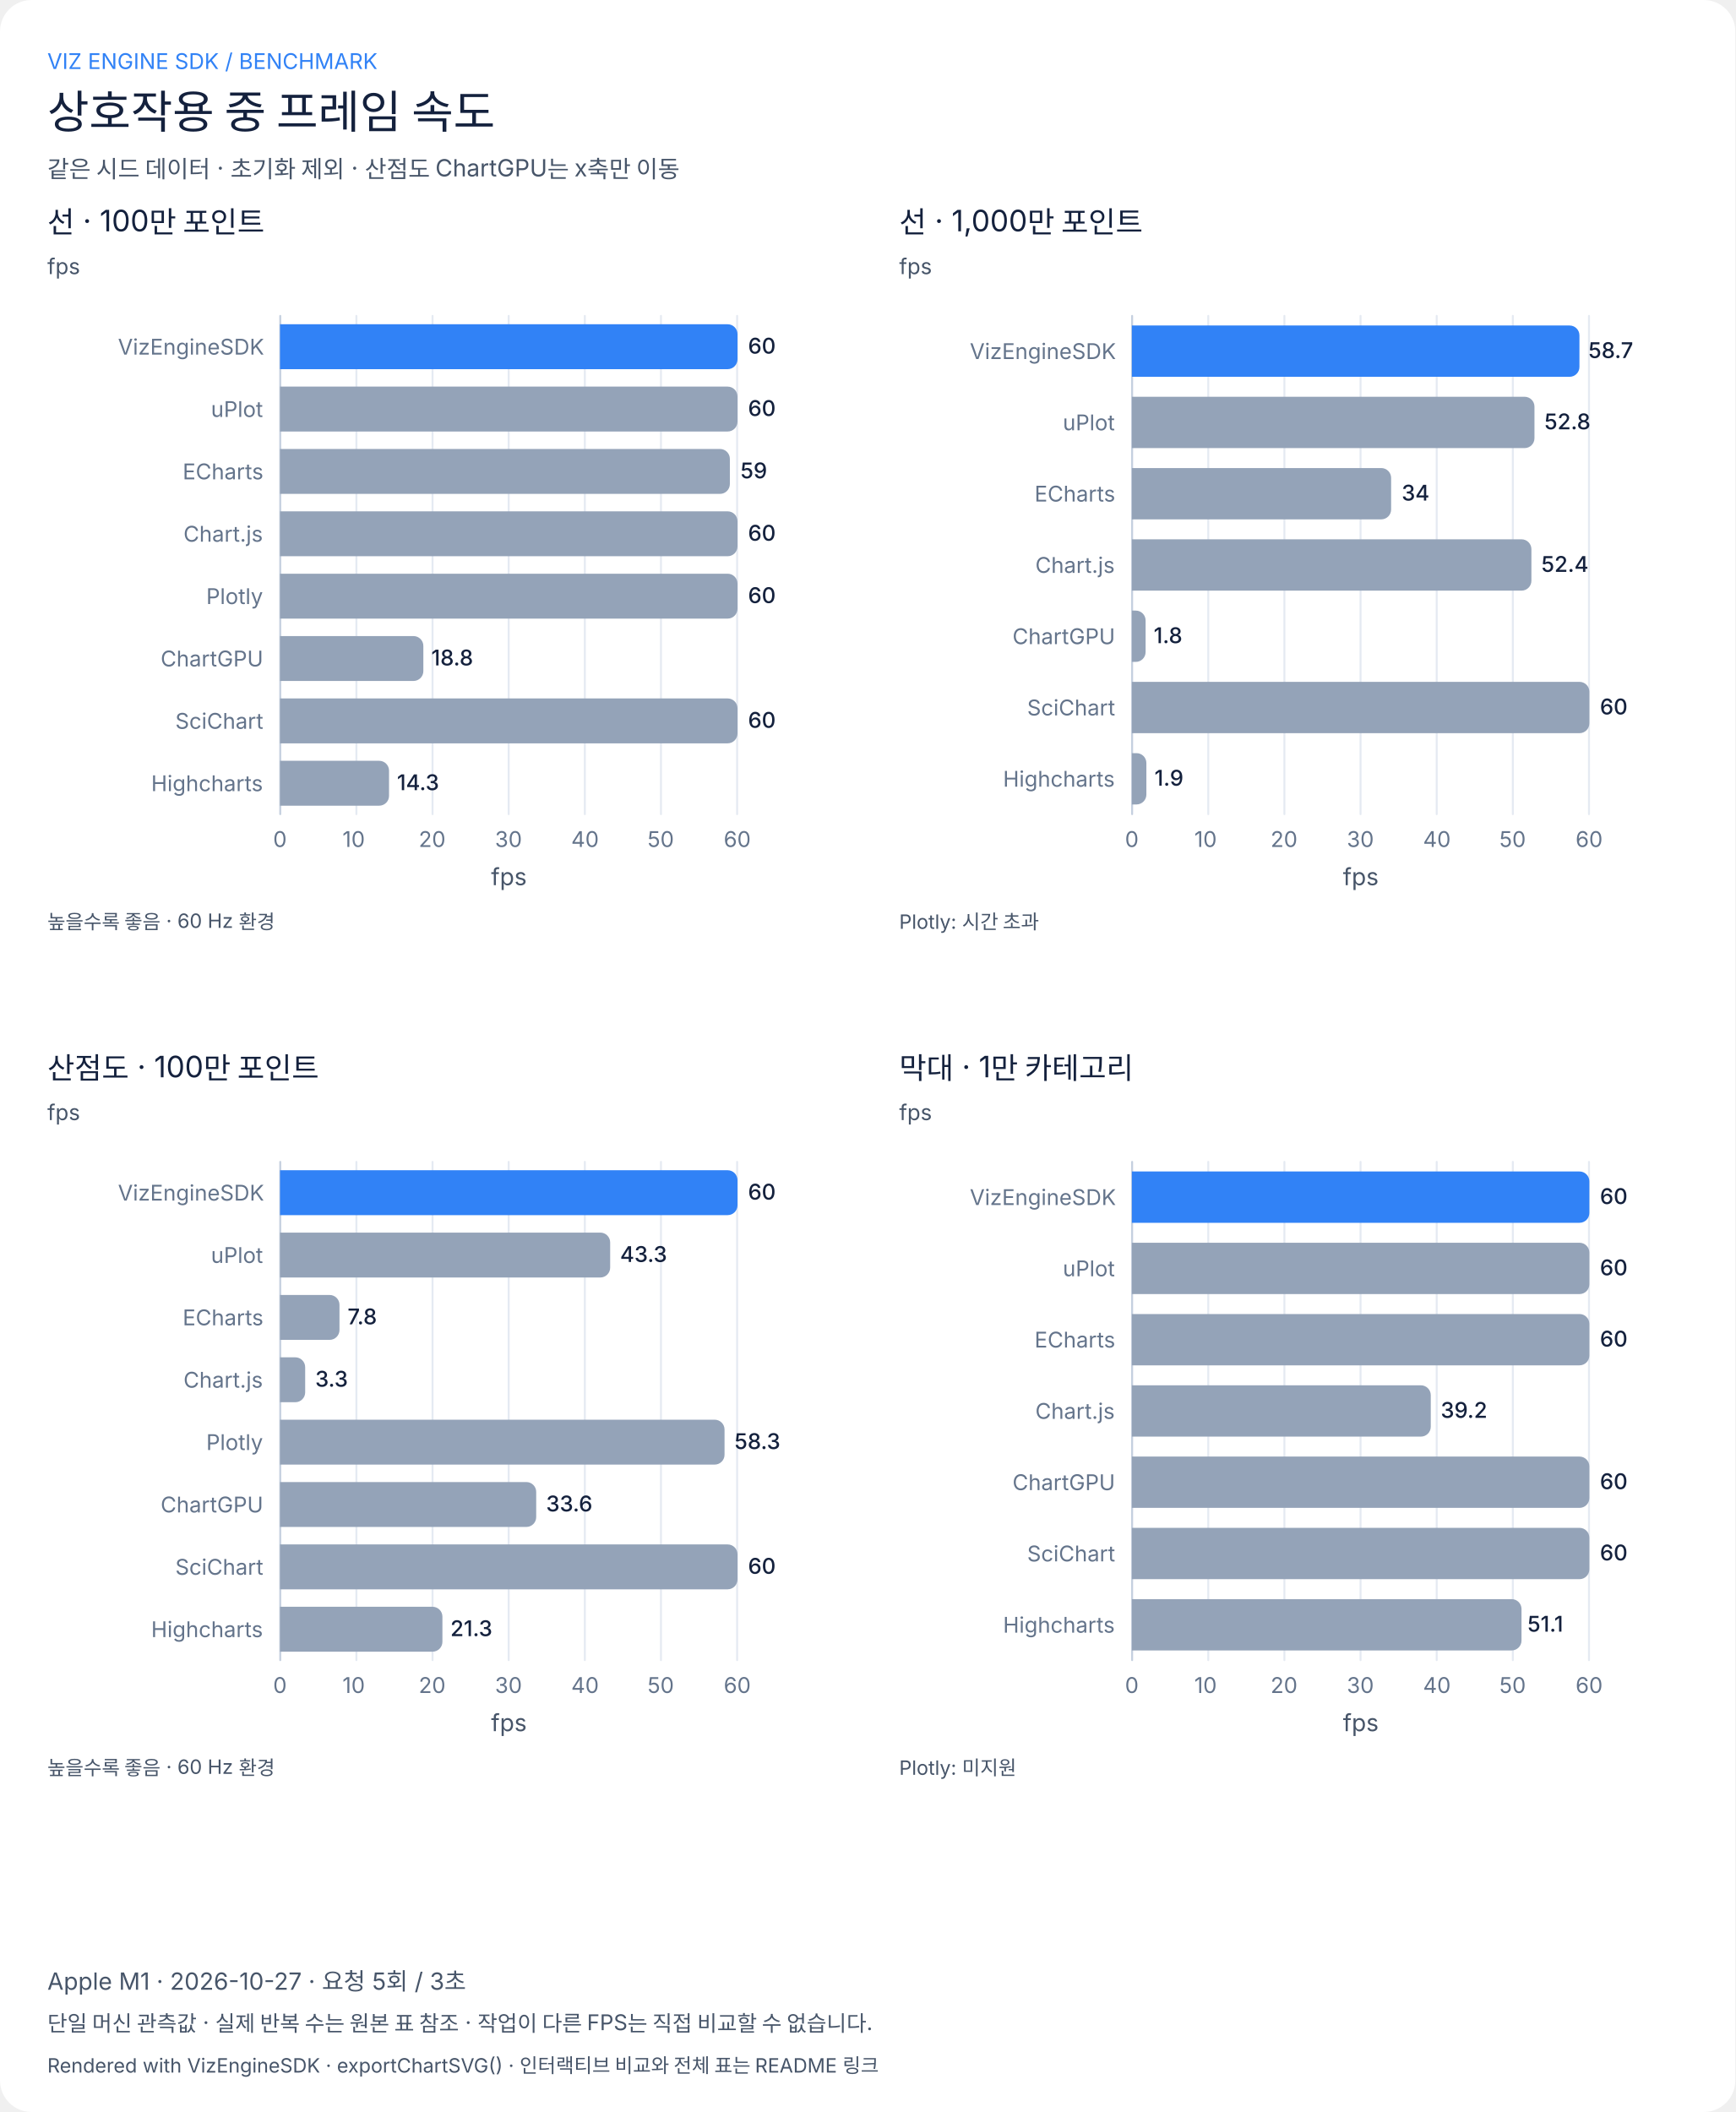
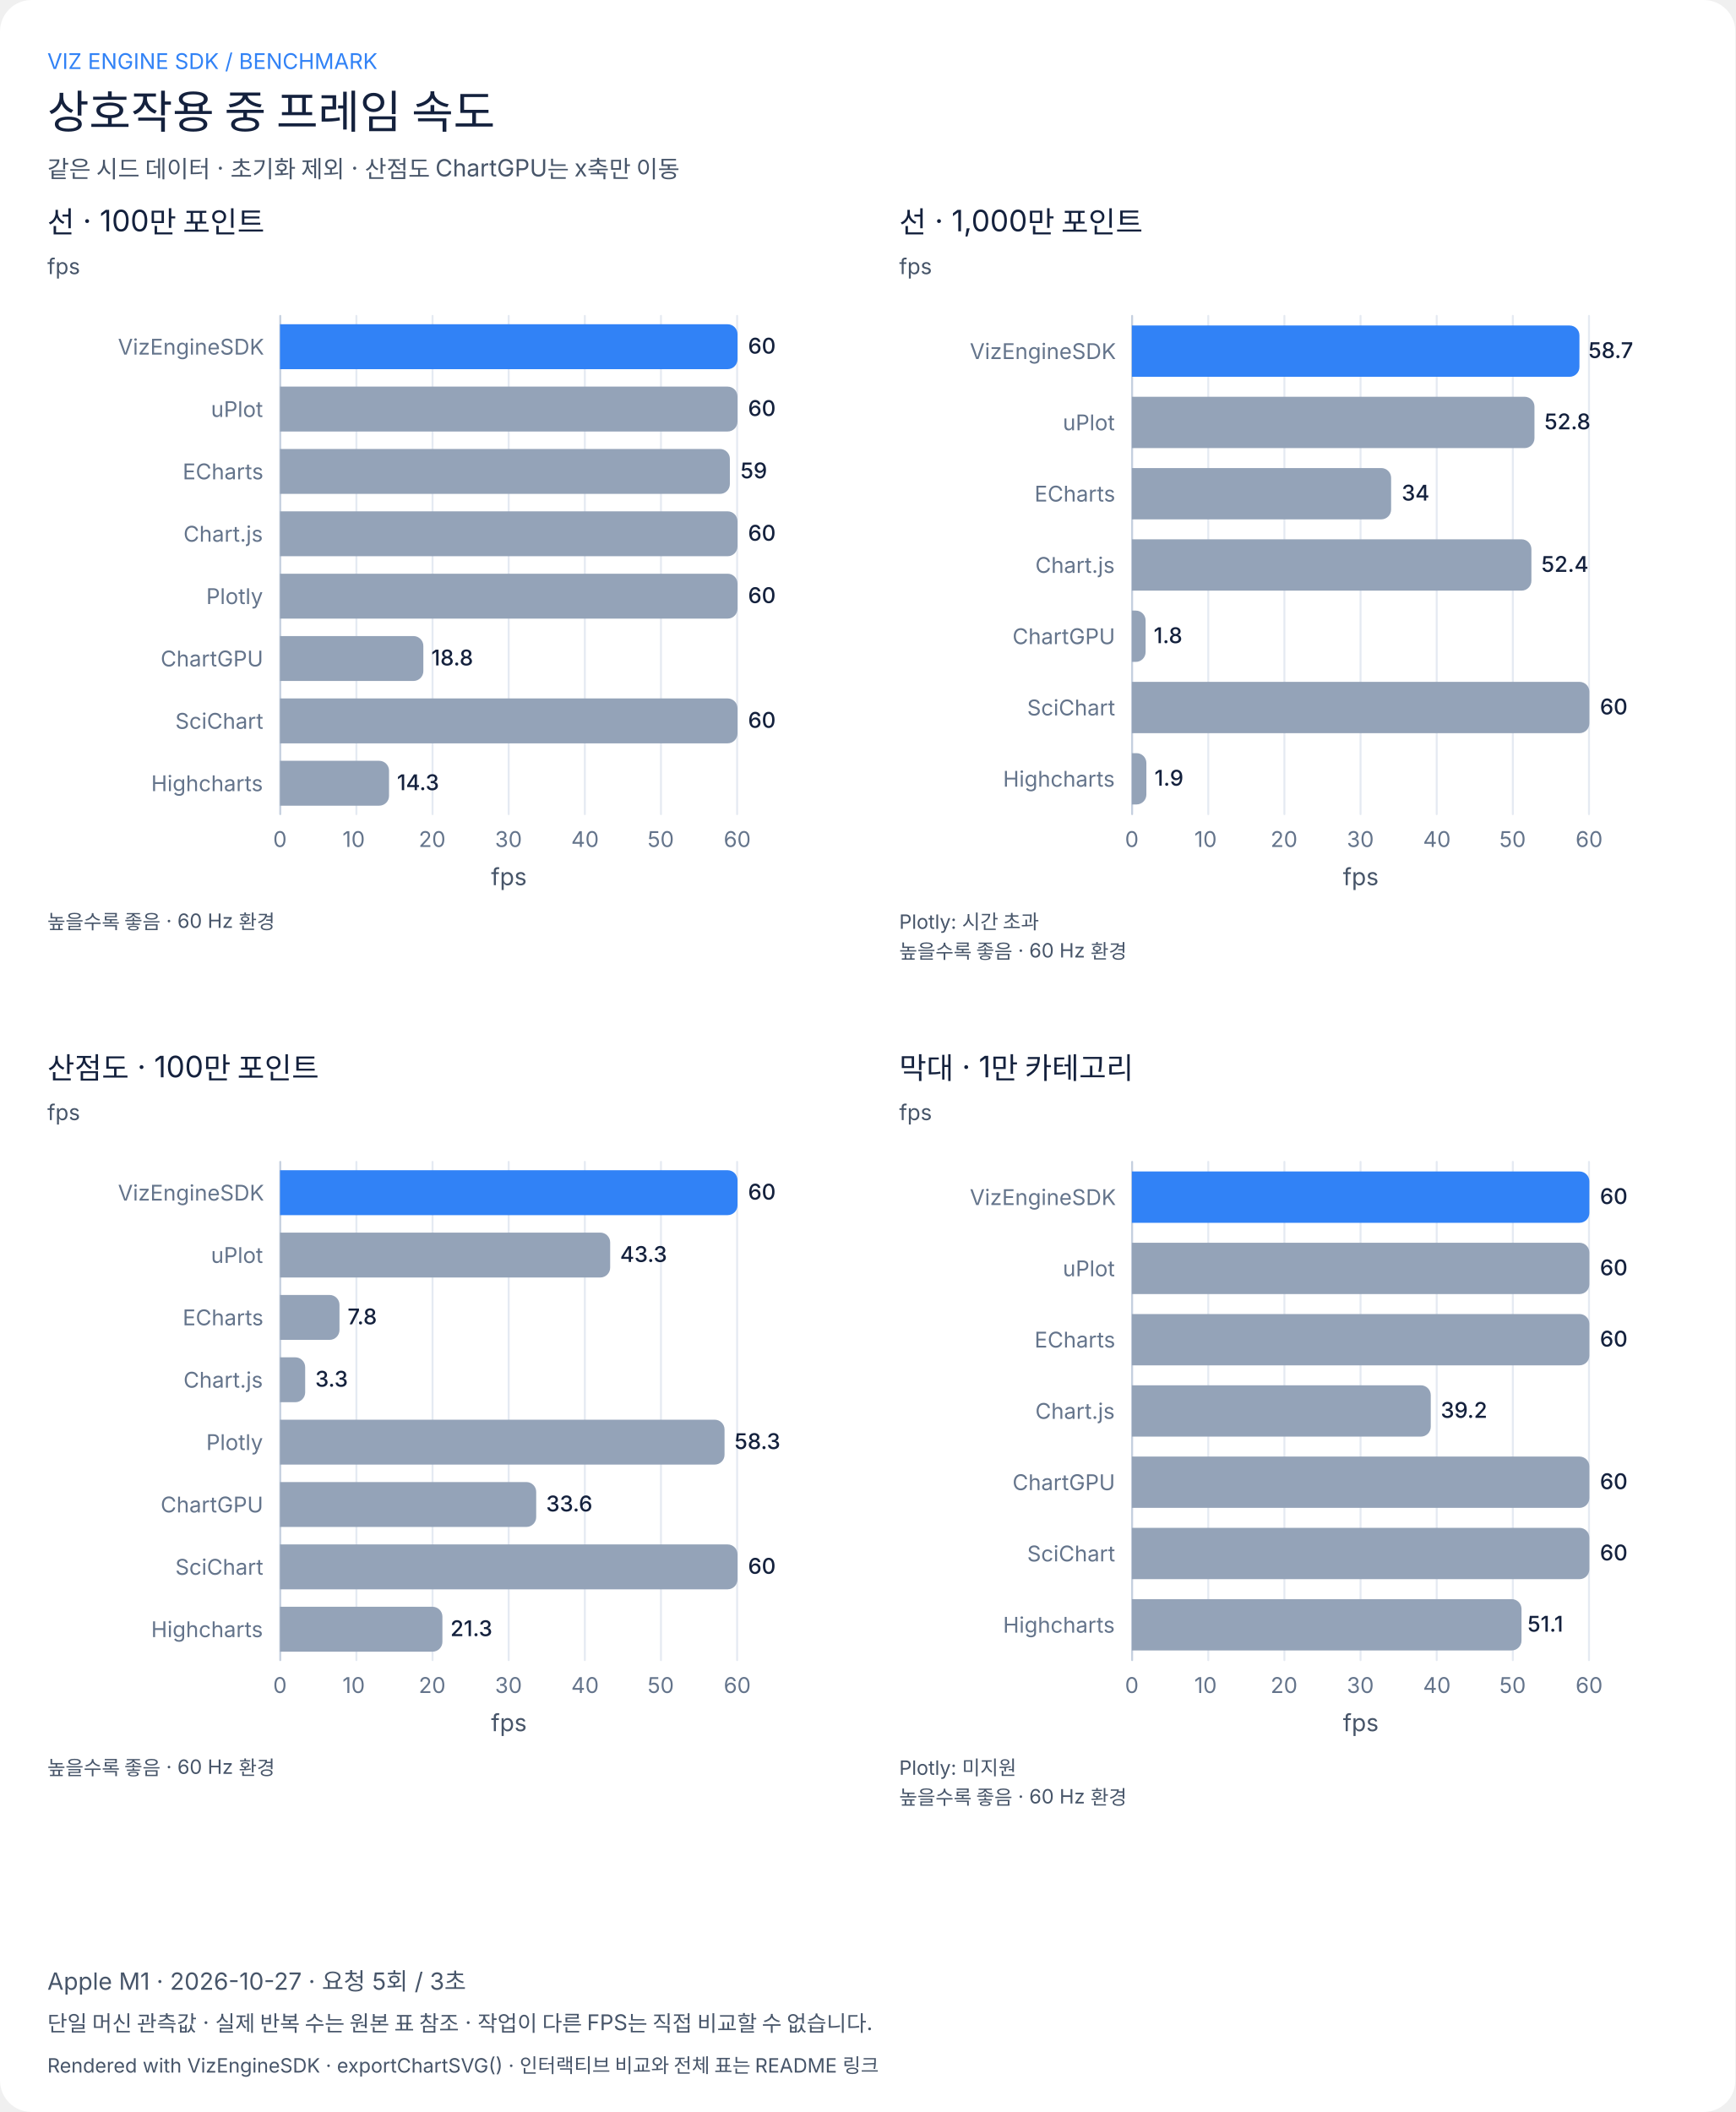
<svg xmlns="http://www.w3.org/2000/svg" width="880" height="1071" viewBox="0 0 880 1071" role="img" aria-labelledby="report-title report-desc">
  <rect width="100%" height="100%" rx="16" fill="#ffffff" />
  <text x="24" y="35" font-family="system-ui, -apple-system, sans-serif" font-size="11" fill="#3182f6">VIZ ENGINE SDK / BENCHMARK</text>
  <text x="24" y="65" font-family="system-ui, -apple-system, sans-serif" font-size="23" fill="#14213d">상호작용 중 프레임 속도</text>
  <text x="24" y="90" font-family="system-ui, -apple-system, sans-serif" font-size="12" fill="#475569">같은 시드 데이터 · 초기화 제외 · 산점도 ChartGPU는 x축만 이동</text>
  <text x="24" y="118" font-family="system-ui, -apple-system, sans-serif" font-size="15" fill="#14213d">선 · 100만 포인트</text>
  <text x="24" y="139" font-family="system-ui, -apple-system, sans-serif" font-size="11" fill="#475569">fps</text>
  <svg x="24" y="148" width="416" height="305" viewBox="0 0 416 305">
    <rect data-layer="background" x="0" y="0" width="416" height="305" fill="rgba(255, 255, 255, 1)" />
    <g data-layer="grid">
      <path d="M156.74 12.19L156.74 264.85" fill="none" stroke="rgb(229,234,242)" stroke-width="1" stroke-linecap="round" stroke-linejoin="round" />
      <path d="M195.35 12.19L195.35 264.85" fill="none" stroke="rgb(229,234,242)" stroke-width="1" stroke-linecap="round" stroke-linejoin="round" />
      <path d="M233.96 12.19L233.96 264.85" fill="none" stroke="rgb(229,234,242)" stroke-width="1" stroke-linecap="round" stroke-linejoin="round" />
      <path d="M272.58 12.19L272.58 264.85" fill="none" stroke="rgb(229,234,242)" stroke-width="1" stroke-linecap="round" stroke-linejoin="round" />
      <path d="M311.19 12.19L311.19 264.85" fill="none" stroke="rgb(229,234,242)" stroke-width="1" stroke-linecap="round" stroke-linejoin="round" />
      <path d="M349.81 12.19L349.81 264.85" fill="none" stroke="rgb(229,234,242)" stroke-width="1" stroke-linecap="round" stroke-linejoin="round" />
      <path d="M118.12 12.19L118.12 264.85" fill="none" stroke="rgb(197,208,223)" stroke-width="1" stroke-linecap="round" stroke-linejoin="round" />
    </g>
    <g data-layer="plot">
      <g data-layer="bars">
        <path d="M118 16.43L118 39.2L345 39.2C347.76 39.2 350 36.96 350 34.2L350 21.43C350 18.67 347.76 16.43 345 16.43Z" fill="rgb(49,130,246)" />
        <path d="M118 48.05L118 70.82L345 70.82C347.76 70.82 350 68.58 350 65.82L350 53.05C350 50.29 347.76 48.05 345 48.05Z" fill="rgb(148,163,184)" />
        <path d="M118 79.68L118 102.45L341.13 102.45C343.89 102.45 346.13 100.21 346.13 97.45L346.13 84.68C346.13 81.92 343.89 79.68 341.13 79.68Z" fill="rgb(148,163,184)" />
        <path d="M118 111.3L118 134.07L345 134.07C347.76 134.07 350 131.83 350 129.07L350 116.3C350 113.54 347.76 111.3 345 111.3Z" fill="rgb(148,163,184)" />
        <path d="M118 142.93L118 165.7L345 165.7C347.76 165.7 350 163.46 350 160.7L350 147.93C350 145.17 347.76 142.93 345 142.93Z" fill="rgb(148,163,184)" />
        <path d="M118 174.55L118 197.32L185.69 197.32C188.45 197.32 190.69 195.08 190.69 192.32L190.69 179.55C190.69 176.79 188.45 174.55 185.69 174.55Z" fill="rgb(148,163,184)" />
        <path d="M118 206.18L118 228.95L345 228.95C347.76 228.95 350 226.71 350 223.95L350 211.18C350 208.42 347.76 206.18 345 206.18Z" fill="rgb(148,163,184)" />
        <path d="M118 237.8L118 260.57L168.29 260.57C171.05 260.57 173.29 258.33 173.29 255.57L173.29 242.8C173.29 240.04 171.05 237.8 168.29 237.8Z" fill="rgb(148,163,184)" />
      </g>
    </g>
    <g data-layer="overlay">
      <text x="225.02" y="296.5" dominant-baseline="central" text-anchor="start" font-family="system-ui, -apple-system, sans-serif" font-size="12px" fill="rgb(71, 85, 105)">fps</text>
      <text x="355.35" y="27.31" dominant-baseline="central" text-anchor="start" font-family="system-ui, -apple-system, sans-serif" font-size="11px" font-weight="500" fill="rgb(20, 33, 61)">60</text>
      <text x="355.35" y="58.94" dominant-baseline="central" text-anchor="start" font-family="system-ui, -apple-system, sans-serif" font-size="11px" font-weight="500" fill="rgb(20, 33, 61)">60</text>
      <text x="351.48" y="90.56" dominant-baseline="central" text-anchor="start" font-family="system-ui, -apple-system, sans-serif" font-size="11px" font-weight="500" fill="rgb(20, 33, 61)">59</text>
      <text x="355.35" y="122.19" dominant-baseline="central" text-anchor="start" font-family="system-ui, -apple-system, sans-serif" font-size="11px" font-weight="500" fill="rgb(20, 33, 61)">60</text>
      <text x="355.35" y="153.81" dominant-baseline="central" text-anchor="start" font-family="system-ui, -apple-system, sans-serif" font-size="11px" font-weight="500" fill="rgb(20, 33, 61)">60</text>
      <text x="194.71" y="185.44" dominant-baseline="central" text-anchor="start" font-family="system-ui, -apple-system, sans-serif" font-size="11px" font-weight="500" fill="rgb(20, 33, 61)">18.8</text>
      <text x="355.35" y="217.06" dominant-baseline="central" text-anchor="start" font-family="system-ui, -apple-system, sans-serif" font-size="11px" font-weight="500" fill="rgb(20, 33, 61)">60</text>
      <text x="177.3" y="248.69" dominant-baseline="central" text-anchor="start" font-family="system-ui, -apple-system, sans-serif" font-size="11px" font-weight="500" fill="rgb(20, 33, 61)">14.3</text>
      <text x="114.5" y="277.5" dominant-baseline="central" text-anchor="start" font-family="system-ui, -apple-system, sans-serif" font-size="11px" fill="rgb(100, 116, 139)">0</text>
      <text x="149.66" y="277.5" dominant-baseline="central" text-anchor="start" font-family="system-ui, -apple-system, sans-serif" font-size="11px" fill="rgb(100, 116, 139)">10</text>
      <text x="188.33" y="277.5" dominant-baseline="central" text-anchor="start" font-family="system-ui, -apple-system, sans-serif" font-size="11px" fill="rgb(100, 116, 139)">20</text>
      <text x="227" y="277.5" dominant-baseline="central" text-anchor="start" font-family="system-ui, -apple-system, sans-serif" font-size="11px" fill="rgb(100, 116, 139)">30</text>
      <text x="265.66" y="277.5" dominant-baseline="central" text-anchor="start" font-family="system-ui, -apple-system, sans-serif" font-size="11px" fill="rgb(100, 116, 139)">40</text>
      <text x="304.33" y="277.5" dominant-baseline="central" text-anchor="start" font-family="system-ui, -apple-system, sans-serif" font-size="11px" fill="rgb(100, 116, 139)">50</text>
      <text x="343" y="277.5" dominant-baseline="central" text-anchor="start" font-family="system-ui, -apple-system, sans-serif" font-size="11px" fill="rgb(100, 116, 139)">60</text>
      <text x="35.81" y="27.81" dominant-baseline="central" text-anchor="start" font-family="system-ui, -apple-system, sans-serif" font-size="11px" fill="rgb(100, 116, 139)">VizEngineSDK</text>
      <text x="82.98" y="59.44" dominant-baseline="central" text-anchor="start" font-family="system-ui, -apple-system, sans-serif" font-size="11px" fill="rgb(100, 116, 139)">uPlot</text>
      <text x="68.63" y="91.06" dominant-baseline="central" text-anchor="start" font-family="system-ui, -apple-system, sans-serif" font-size="11px" fill="rgb(100, 116, 139)">ECharts</text>
      <text x="69.03" y="122.69" dominant-baseline="central" text-anchor="start" font-family="system-ui, -apple-system, sans-serif" font-size="11px" fill="rgb(100, 116, 139)">Chart.js</text>
      <text x="80.58" y="154.31" dominant-baseline="central" text-anchor="start" font-family="system-ui, -apple-system, sans-serif" font-size="11px" fill="rgb(100, 116, 139)">Plotly</text>
      <text x="57.45" y="185.94" dominant-baseline="central" text-anchor="start" font-family="system-ui, -apple-system, sans-serif" font-size="11px" fill="rgb(100, 116, 139)">ChartGPU</text>
      <text x="64.89" y="217.56" dominant-baseline="central" text-anchor="start" font-family="system-ui, -apple-system, sans-serif" font-size="11px" fill="rgb(100, 116, 139)">SciChart</text>
      <text x="52.66" y="249.19" dominant-baseline="central" text-anchor="start" font-family="system-ui, -apple-system, sans-serif" font-size="11px" fill="rgb(100, 116, 139)">Highcharts</text>
    </g>
  </svg>
  <text x="24" y="471" font-family="system-ui, -apple-system, sans-serif" font-size="10" fill="#475569">높을수록 좋음 · 60 Hz 환경</text>
  <text x="456" y="118" font-family="system-ui, -apple-system, sans-serif" font-size="15" fill="#14213d">선 · 1,000만 포인트</text>
  <text x="456" y="139" font-family="system-ui, -apple-system, sans-serif" font-size="11" fill="#475569">fps</text>
  <svg x="456" y="148" width="416" height="305" viewBox="0 0 416 305">
    <rect data-layer="background" x="0" y="0" width="416" height="305" fill="rgba(255, 255, 255, 1)" />
    <g data-layer="grid">
      <path d="M156.74 12.19L156.74 264.85" fill="none" stroke="rgb(229,234,242)" stroke-width="1" stroke-linecap="round" stroke-linejoin="round" />
      <path d="M195.35 12.19L195.35 264.85" fill="none" stroke="rgb(229,234,242)" stroke-width="1" stroke-linecap="round" stroke-linejoin="round" />
      <path d="M233.96 12.19L233.96 264.85" fill="none" stroke="rgb(229,234,242)" stroke-width="1" stroke-linecap="round" stroke-linejoin="round" />
      <path d="M272.58 12.19L272.58 264.85" fill="none" stroke="rgb(229,234,242)" stroke-width="1" stroke-linecap="round" stroke-linejoin="round" />
      <path d="M311.19 12.19L311.19 264.85" fill="none" stroke="rgb(229,234,242)" stroke-width="1" stroke-linecap="round" stroke-linejoin="round" />
      <path d="M349.81 12.19L349.81 264.85" fill="none" stroke="rgb(229,234,242)" stroke-width="1" stroke-linecap="round" stroke-linejoin="round" />
      <path d="M118.12 12.19L118.12 264.85" fill="none" stroke="rgb(197,208,223)" stroke-width="1" stroke-linecap="round" stroke-linejoin="round" />
    </g>
    <g data-layer="plot">
      <g data-layer="bars">
        <path d="M118 17.06L118 43.08L339.97 43.08C342.73 43.08 344.97 40.84 344.97 38.08L344.97 22.06C344.97 19.3 342.73 17.06 339.97 17.06Z" fill="rgb(49,130,246)" />
        <path d="M118 53.2L118 79.23L317.16 79.23C319.92 79.23 322.16 76.99 322.16 74.23L322.16 58.2C322.16 55.44 319.92 53.2 317.16 53.2Z" fill="rgb(148,163,184)" />
        <path d="M118 89.35L118 115.37L244.47 115.37C247.23 115.37 249.47 113.13 249.47 110.37L249.47 94.35C249.47 91.58 247.23 89.35 244.47 89.35Z" fill="rgb(148,163,184)" />
        <path d="M118 125.49L118 151.51L315.61 151.51C318.37 151.51 320.61 149.27 320.61 146.51L320.61 130.49C320.61 127.73 318.37 125.49 315.61 125.49Z" fill="rgb(148,163,184)" />
        <path d="M118 161.63L118 187.65L119.96 187.65C122.72 187.65 124.96 185.42 124.96 182.65L124.96 166.63C124.96 163.87 122.72 161.63 119.96 161.63Z" fill="rgb(148,163,184)" />
        <path d="M118 197.77L118 223.8L345 223.8C347.76 223.8 350 221.56 350 218.8L350 202.77C350 200.01 347.76 197.77 345 197.77Z" fill="rgb(148,163,184)" />
        <path d="M118 233.92L118 259.94L120.35 259.94C123.11 259.94 125.35 257.7 125.35 254.94L125.35 238.92C125.35 236.16 123.11 233.92 120.35 233.92Z" fill="rgb(148,163,184)" />
      </g>
    </g>
    <g data-layer="overlay">
      <text x="225.02" y="296.5" dominant-baseline="central" text-anchor="start" font-family="system-ui, -apple-system, sans-serif" font-size="12px" fill="rgb(71, 85, 105)">fps</text>
      <text x="349.49" y="29.56" dominant-baseline="central" text-anchor="start" font-family="system-ui, -apple-system, sans-serif" font-size="11px" font-weight="500" fill="rgb(20, 33, 61)">58.7</text>
      <text x="327.18" y="65.7" dominant-baseline="central" text-anchor="start" font-family="system-ui, -apple-system, sans-serif" font-size="11px" font-weight="500" fill="rgb(20, 33, 61)">52.8</text>
      <text x="254.8" y="101.84" dominant-baseline="central" text-anchor="start" font-family="system-ui, -apple-system, sans-serif" font-size="11px" font-weight="500" fill="rgb(20, 33, 61)">34</text>
      <text x="325.63" y="138" dominant-baseline="central" text-anchor="start" font-family="system-ui, -apple-system, sans-serif" font-size="11px" font-weight="500" fill="rgb(20, 33, 61)">52.4</text>
      <text x="129.05" y="174.14" dominant-baseline="central" text-anchor="start" font-family="system-ui, -apple-system, sans-serif" font-size="11px" font-weight="500" fill="rgb(20, 33, 61)">1.8</text>
      <text x="355.35" y="210.28" dominant-baseline="central" text-anchor="start" font-family="system-ui, -apple-system, sans-serif" font-size="11px" font-weight="500" fill="rgb(20, 33, 61)">60</text>
      <text x="129.44" y="246.42" dominant-baseline="central" text-anchor="start" font-family="system-ui, -apple-system, sans-serif" font-size="11px" font-weight="500" fill="rgb(20, 33, 61)">1.9</text>
      <text x="114.5" y="277.5" dominant-baseline="central" text-anchor="start" font-family="system-ui, -apple-system, sans-serif" font-size="11px" fill="rgb(100, 116, 139)">0</text>
      <text x="149.66" y="277.5" dominant-baseline="central" text-anchor="start" font-family="system-ui, -apple-system, sans-serif" font-size="11px" fill="rgb(100, 116, 139)">10</text>
      <text x="188.33" y="277.5" dominant-baseline="central" text-anchor="start" font-family="system-ui, -apple-system, sans-serif" font-size="11px" fill="rgb(100, 116, 139)">20</text>
      <text x="227" y="277.5" dominant-baseline="central" text-anchor="start" font-family="system-ui, -apple-system, sans-serif" font-size="11px" fill="rgb(100, 116, 139)">30</text>
      <text x="265.66" y="277.5" dominant-baseline="central" text-anchor="start" font-family="system-ui, -apple-system, sans-serif" font-size="11px" fill="rgb(100, 116, 139)">40</text>
      <text x="304.33" y="277.5" dominant-baseline="central" text-anchor="start" font-family="system-ui, -apple-system, sans-serif" font-size="11px" fill="rgb(100, 116, 139)">50</text>
      <text x="343" y="277.5" dominant-baseline="central" text-anchor="start" font-family="system-ui, -apple-system, sans-serif" font-size="11px" fill="rgb(100, 116, 139)">60</text>
      <text x="35.81" y="30.06" dominant-baseline="central" text-anchor="start" font-family="system-ui, -apple-system, sans-serif" font-size="11px" fill="rgb(100, 116, 139)">VizEngineSDK</text>
      <text x="82.98" y="66.2" dominant-baseline="central" text-anchor="start" font-family="system-ui, -apple-system, sans-serif" font-size="11px" fill="rgb(100, 116, 139)">uPlot</text>
      <text x="68.63" y="102.34" dominant-baseline="central" text-anchor="start" font-family="system-ui, -apple-system, sans-serif" font-size="11px" fill="rgb(100, 116, 139)">ECharts</text>
      <text x="69.03" y="138.5" dominant-baseline="central" text-anchor="start" font-family="system-ui, -apple-system, sans-serif" font-size="11px" fill="rgb(100, 116, 139)">Chart.js</text>
      <text x="57.45" y="174.64" dominant-baseline="central" text-anchor="start" font-family="system-ui, -apple-system, sans-serif" font-size="11px" fill="rgb(100, 116, 139)">ChartGPU</text>
      <text x="64.89" y="210.78" dominant-baseline="central" text-anchor="start" font-family="system-ui, -apple-system, sans-serif" font-size="11px" fill="rgb(100, 116, 139)">SciChart</text>
      <text x="52.66" y="246.92" dominant-baseline="central" text-anchor="start" font-family="system-ui, -apple-system, sans-serif" font-size="11px" fill="rgb(100, 116, 139)">Highcharts</text>
    </g>
  </svg>
  <text x="456" y="471" font-family="system-ui, -apple-system, sans-serif" font-size="10" fill="#475569">Plotly: 시간 초과</text>
+   <text x="456" y="486" font-family="system-ui, -apple-system, sans-serif" font-size="10" fill="#475569">높을수록 좋음 · 60 Hz 환경</text>
  <text x="24" y="547" font-family="system-ui, -apple-system, sans-serif" font-size="15" fill="#14213d">산점도 · 100만 포인트</text>
  <text x="24" y="568" font-family="system-ui, -apple-system, sans-serif" font-size="11" fill="#475569">fps</text>
  <svg x="24" y="577" width="416" height="305" viewBox="0 0 416 305">
    <rect data-layer="background" x="0" y="0" width="416" height="305" fill="rgba(255, 255, 255, 1)" />
    <g data-layer="grid">
      <path d="M156.74 12.19L156.74 264.85" fill="none" stroke="rgb(229,234,242)" stroke-width="1" stroke-linecap="round" stroke-linejoin="round" />
      <path d="M195.35 12.19L195.35 264.85" fill="none" stroke="rgb(229,234,242)" stroke-width="1" stroke-linecap="round" stroke-linejoin="round" />
      <path d="M233.96 12.19L233.96 264.85" fill="none" stroke="rgb(229,234,242)" stroke-width="1" stroke-linecap="round" stroke-linejoin="round" />
      <path d="M272.58 12.19L272.58 264.85" fill="none" stroke="rgb(229,234,242)" stroke-width="1" stroke-linecap="round" stroke-linejoin="round" />
      <path d="M311.19 12.19L311.19 264.85" fill="none" stroke="rgb(229,234,242)" stroke-width="1" stroke-linecap="round" stroke-linejoin="round" />
      <path d="M349.81 12.19L349.81 264.85" fill="none" stroke="rgb(229,234,242)" stroke-width="1" stroke-linecap="round" stroke-linejoin="round" />
      <path d="M118.12 12.19L118.12 264.85" fill="none" stroke="rgb(197,208,223)" stroke-width="1" stroke-linecap="round" stroke-linejoin="round" />
    </g>
    <g data-layer="plot">
      <g data-layer="bars">
        <path d="M118 16.43L118 39.2L345 39.2C347.76 39.2 350 36.96 350 34.2L350 21.43C350 18.67 347.76 16.43 345 16.43Z" fill="rgb(49,130,246)" />
        <path d="M118 48.05L118 70.82L280.43 70.82C283.19 70.82 285.43 68.58 285.43 65.82L285.43 53.05C285.43 50.29 283.19 48.05 280.43 48.05Z" fill="rgb(148,163,184)" />
        <path d="M118 79.68L118 102.45L143.16 102.45C145.92 102.45 148.16 100.21 148.16 97.45L148.16 84.68C148.16 81.92 145.92 79.68 143.16 79.68Z" fill="rgb(148,163,184)" />
        <path d="M118 111.3L118 134.07L125.76 134.07C128.52 134.07 130.76 131.83 130.76 129.07L130.76 116.3C130.76 113.54 128.52 111.3 125.76 111.3Z" fill="rgb(148,163,184)" />
        <path d="M118 142.93L118 165.7L338.43 165.7C341.19 165.7 343.43 163.46 343.43 160.7L343.43 147.93C343.43 145.17 341.19 142.93 338.43 142.93Z" fill="rgb(148,163,184)" />
        <path d="M118 174.55L118 197.32L242.92 197.32C245.68 197.32 247.92 195.08 247.92 192.32L247.92 179.55C247.92 176.79 245.68 174.55 242.92 174.55Z" fill="rgb(148,163,184)" />
        <path d="M118 206.18L118 228.95L345 228.95C347.76 228.95 350 226.71 350 223.95L350 211.18C350 208.42 347.76 206.18 345 206.18Z" fill="rgb(148,163,184)" />
        <path d="M118 237.8L118 260.57L195.36 260.57C198.12 260.57 200.36 258.33 200.36 255.57L200.36 242.8C200.36 240.04 198.12 237.8 195.36 237.8Z" fill="rgb(148,163,184)" />
      </g>
    </g>
    <g data-layer="overlay">
      <text x="225.02" y="296.5" dominant-baseline="central" text-anchor="start" font-family="system-ui, -apple-system, sans-serif" font-size="12px" fill="rgb(71, 85, 105)">fps</text>
      <text x="355.35" y="27.31" dominant-baseline="central" text-anchor="start" font-family="system-ui, -apple-system, sans-serif" font-size="11px" font-weight="500" fill="rgb(20, 33, 61)">60</text>
      <text x="290.45" y="58.94" dominant-baseline="central" text-anchor="start" font-family="system-ui, -apple-system, sans-serif" font-size="11px" font-weight="500" fill="rgb(20, 33, 61)">43.3</text>
      <text x="152.25" y="90.56" dominant-baseline="central" text-anchor="start" font-family="system-ui, -apple-system, sans-serif" font-size="11px" font-weight="500" fill="rgb(20, 33, 61)">7.8</text>
      <text x="135.84" y="122.19" dominant-baseline="central" text-anchor="start" font-family="system-ui, -apple-system, sans-serif" font-size="11px" font-weight="500" fill="rgb(20, 33, 61)">3.3</text>
      <text x="348.45" y="153.81" dominant-baseline="central" text-anchor="start" font-family="system-ui, -apple-system, sans-serif" font-size="11px" font-weight="500" fill="rgb(20, 33, 61)">58.3</text>
      <text x="252.93" y="185.44" dominant-baseline="central" text-anchor="start" font-family="system-ui, -apple-system, sans-serif" font-size="11px" font-weight="500" fill="rgb(20, 33, 61)">33.6</text>
      <text x="355.35" y="217.06" dominant-baseline="central" text-anchor="start" font-family="system-ui, -apple-system, sans-serif" font-size="11px" font-weight="500" fill="rgb(20, 33, 61)">60</text>
      <text x="204.38" y="248.69" dominant-baseline="central" text-anchor="start" font-family="system-ui, -apple-system, sans-serif" font-size="11px" font-weight="500" fill="rgb(20, 33, 61)">21.3</text>
      <text x="114.5" y="277.5" dominant-baseline="central" text-anchor="start" font-family="system-ui, -apple-system, sans-serif" font-size="11px" fill="rgb(100, 116, 139)">0</text>
      <text x="149.66" y="277.5" dominant-baseline="central" text-anchor="start" font-family="system-ui, -apple-system, sans-serif" font-size="11px" fill="rgb(100, 116, 139)">10</text>
      <text x="188.33" y="277.5" dominant-baseline="central" text-anchor="start" font-family="system-ui, -apple-system, sans-serif" font-size="11px" fill="rgb(100, 116, 139)">20</text>
      <text x="227" y="277.5" dominant-baseline="central" text-anchor="start" font-family="system-ui, -apple-system, sans-serif" font-size="11px" fill="rgb(100, 116, 139)">30</text>
      <text x="265.66" y="277.5" dominant-baseline="central" text-anchor="start" font-family="system-ui, -apple-system, sans-serif" font-size="11px" fill="rgb(100, 116, 139)">40</text>
      <text x="304.33" y="277.5" dominant-baseline="central" text-anchor="start" font-family="system-ui, -apple-system, sans-serif" font-size="11px" fill="rgb(100, 116, 139)">50</text>
      <text x="343" y="277.5" dominant-baseline="central" text-anchor="start" font-family="system-ui, -apple-system, sans-serif" font-size="11px" fill="rgb(100, 116, 139)">60</text>
      <text x="35.81" y="27.81" dominant-baseline="central" text-anchor="start" font-family="system-ui, -apple-system, sans-serif" font-size="11px" fill="rgb(100, 116, 139)">VizEngineSDK</text>
      <text x="82.98" y="59.44" dominant-baseline="central" text-anchor="start" font-family="system-ui, -apple-system, sans-serif" font-size="11px" fill="rgb(100, 116, 139)">uPlot</text>
      <text x="68.63" y="91.06" dominant-baseline="central" text-anchor="start" font-family="system-ui, -apple-system, sans-serif" font-size="11px" fill="rgb(100, 116, 139)">ECharts</text>
      <text x="69.03" y="122.69" dominant-baseline="central" text-anchor="start" font-family="system-ui, -apple-system, sans-serif" font-size="11px" fill="rgb(100, 116, 139)">Chart.js</text>
      <text x="80.58" y="154.31" dominant-baseline="central" text-anchor="start" font-family="system-ui, -apple-system, sans-serif" font-size="11px" fill="rgb(100, 116, 139)">Plotly</text>
      <text x="57.45" y="185.94" dominant-baseline="central" text-anchor="start" font-family="system-ui, -apple-system, sans-serif" font-size="11px" fill="rgb(100, 116, 139)">ChartGPU</text>
      <text x="64.89" y="217.56" dominant-baseline="central" text-anchor="start" font-family="system-ui, -apple-system, sans-serif" font-size="11px" fill="rgb(100, 116, 139)">SciChart</text>
      <text x="52.66" y="249.19" dominant-baseline="central" text-anchor="start" font-family="system-ui, -apple-system, sans-serif" font-size="11px" fill="rgb(100, 116, 139)">Highcharts</text>
    </g>
  </svg>
  <text x="24" y="900" font-family="system-ui, -apple-system, sans-serif" font-size="10" fill="#475569">높을수록 좋음 · 60 Hz 환경</text>
  <text x="456" y="547" font-family="system-ui, -apple-system, sans-serif" font-size="15" fill="#14213d">막대 · 1만 카테고리</text>
  <text x="456" y="568" font-family="system-ui, -apple-system, sans-serif" font-size="11" fill="#475569">fps</text>
  <svg x="456" y="577" width="416" height="305" viewBox="0 0 416 305">
    <rect data-layer="background" x="0" y="0" width="416" height="305" fill="rgba(255, 255, 255, 1)" />
    <g data-layer="grid">
      <path d="M156.74 12.19L156.74 264.85" fill="none" stroke="rgb(229,234,242)" stroke-width="1" stroke-linecap="round" stroke-linejoin="round" />
      <path d="M195.35 12.19L195.35 264.85" fill="none" stroke="rgb(229,234,242)" stroke-width="1" stroke-linecap="round" stroke-linejoin="round" />
      <path d="M233.96 12.19L233.96 264.85" fill="none" stroke="rgb(229,234,242)" stroke-width="1" stroke-linecap="round" stroke-linejoin="round" />
      <path d="M272.58 12.19L272.58 264.85" fill="none" stroke="rgb(229,234,242)" stroke-width="1" stroke-linecap="round" stroke-linejoin="round" />
      <path d="M311.19 12.19L311.19 264.85" fill="none" stroke="rgb(229,234,242)" stroke-width="1" stroke-linecap="round" stroke-linejoin="round" />
      <path d="M349.81 12.19L349.81 264.85" fill="none" stroke="rgb(229,234,242)" stroke-width="1" stroke-linecap="round" stroke-linejoin="round" />
      <path d="M118.12 12.19L118.12 264.85" fill="none" stroke="rgb(197,208,223)" stroke-width="1" stroke-linecap="round" stroke-linejoin="round" />
    </g>
    <g data-layer="plot">
      <g data-layer="bars">
        <path d="M118 17.06L118 43.08L345 43.08C347.76 43.08 350 40.84 350 38.08L350 22.06C350 19.3 347.76 17.06 345 17.06Z" fill="rgb(49,130,246)" />
        <path d="M118 53.2L118 79.23L345 79.23C347.76 79.23 350 76.99 350 74.23L350 58.2C350 55.44 347.76 53.2 345 53.2Z" fill="rgb(148,163,184)" />
        <path d="M118 89.35L118 115.37L345 115.37C347.76 115.37 350 113.13 350 110.37L350 94.35C350 91.58 347.76 89.35 345 89.35Z" fill="rgb(148,163,184)" />
        <path d="M118 125.49L118 151.51L264.57 151.51C267.33 151.51 269.57 149.27 269.57 146.51L269.57 130.49C269.57 127.73 267.33 125.49 264.57 125.49Z" fill="rgb(148,163,184)" />
        <path d="M118 161.63L118 187.65L345 187.65C347.76 187.65 350 185.42 350 182.65L350 166.63C350 163.87 347.76 161.63 345 161.63Z" fill="rgb(148,163,184)" />
        <path d="M118 197.77L118 223.8L345 223.8C347.76 223.8 350 221.56 350 218.8L350 202.77C350 200.01 347.76 197.77 345 197.77Z" fill="rgb(148,163,184)" />
        <path d="M118 233.92L118 259.94L310.59 259.94C313.35 259.94 315.59 257.7 315.59 254.94L315.59 238.92C315.59 236.16 313.35 233.92 310.59 233.92Z" fill="rgb(148,163,184)" />
      </g>
    </g>
    <g data-layer="overlay">
      <text x="225.02" y="296.5" dominant-baseline="central" text-anchor="start" font-family="system-ui, -apple-system, sans-serif" font-size="12px" fill="rgb(71, 85, 105)">fps</text>
      <text x="355.35" y="29.56" dominant-baseline="central" text-anchor="start" font-family="system-ui, -apple-system, sans-serif" font-size="11px" font-weight="500" fill="rgb(20, 33, 61)">60</text>
      <text x="355.35" y="65.7" dominant-baseline="central" text-anchor="start" font-family="system-ui, -apple-system, sans-serif" font-size="11px" font-weight="500" fill="rgb(20, 33, 61)">60</text>
      <text x="355.35" y="101.84" dominant-baseline="central" text-anchor="start" font-family="system-ui, -apple-system, sans-serif" font-size="11px" font-weight="500" fill="rgb(20, 33, 61)">60</text>
      <text x="274.59" y="138" dominant-baseline="central" text-anchor="start" font-family="system-ui, -apple-system, sans-serif" font-size="11px" font-weight="500" fill="rgb(20, 33, 61)">39.2</text>
      <text x="355.35" y="174.14" dominant-baseline="central" text-anchor="start" font-family="system-ui, -apple-system, sans-serif" font-size="11px" font-weight="500" fill="rgb(20, 33, 61)">60</text>
      <text x="355.35" y="210.28" dominant-baseline="central" text-anchor="start" font-family="system-ui, -apple-system, sans-serif" font-size="11px" font-weight="500" fill="rgb(20, 33, 61)">60</text>
      <text x="318.6" y="246.42" dominant-baseline="central" text-anchor="start" font-family="system-ui, -apple-system, sans-serif" font-size="11px" font-weight="500" fill="rgb(20, 33, 61)">51.1</text>
      <text x="114.5" y="277.5" dominant-baseline="central" text-anchor="start" font-family="system-ui, -apple-system, sans-serif" font-size="11px" fill="rgb(100, 116, 139)">0</text>
      <text x="149.66" y="277.5" dominant-baseline="central" text-anchor="start" font-family="system-ui, -apple-system, sans-serif" font-size="11px" fill="rgb(100, 116, 139)">10</text>
      <text x="188.33" y="277.5" dominant-baseline="central" text-anchor="start" font-family="system-ui, -apple-system, sans-serif" font-size="11px" fill="rgb(100, 116, 139)">20</text>
      <text x="227" y="277.5" dominant-baseline="central" text-anchor="start" font-family="system-ui, -apple-system, sans-serif" font-size="11px" fill="rgb(100, 116, 139)">30</text>
      <text x="265.66" y="277.5" dominant-baseline="central" text-anchor="start" font-family="system-ui, -apple-system, sans-serif" font-size="11px" fill="rgb(100, 116, 139)">40</text>
      <text x="304.33" y="277.5" dominant-baseline="central" text-anchor="start" font-family="system-ui, -apple-system, sans-serif" font-size="11px" fill="rgb(100, 116, 139)">50</text>
      <text x="343" y="277.5" dominant-baseline="central" text-anchor="start" font-family="system-ui, -apple-system, sans-serif" font-size="11px" fill="rgb(100, 116, 139)">60</text>
      <text x="35.81" y="30.06" dominant-baseline="central" text-anchor="start" font-family="system-ui, -apple-system, sans-serif" font-size="11px" fill="rgb(100, 116, 139)">VizEngineSDK</text>
      <text x="82.98" y="66.2" dominant-baseline="central" text-anchor="start" font-family="system-ui, -apple-system, sans-serif" font-size="11px" fill="rgb(100, 116, 139)">uPlot</text>
      <text x="68.63" y="102.34" dominant-baseline="central" text-anchor="start" font-family="system-ui, -apple-system, sans-serif" font-size="11px" fill="rgb(100, 116, 139)">ECharts</text>
      <text x="69.03" y="138.5" dominant-baseline="central" text-anchor="start" font-family="system-ui, -apple-system, sans-serif" font-size="11px" fill="rgb(100, 116, 139)">Chart.js</text>
      <text x="57.45" y="174.64" dominant-baseline="central" text-anchor="start" font-family="system-ui, -apple-system, sans-serif" font-size="11px" fill="rgb(100, 116, 139)">ChartGPU</text>
      <text x="64.89" y="210.78" dominant-baseline="central" text-anchor="start" font-family="system-ui, -apple-system, sans-serif" font-size="11px" fill="rgb(100, 116, 139)">SciChart</text>
      <text x="52.66" y="246.92" dominant-baseline="central" text-anchor="start" font-family="system-ui, -apple-system, sans-serif" font-size="11px" fill="rgb(100, 116, 139)">Highcharts</text>
    </g>
  </svg>
  <text x="456" y="900" font-family="system-ui, -apple-system, sans-serif" font-size="10" fill="#475569">Plotly: 미지원</text>
+   <text x="456" y="915" font-family="system-ui, -apple-system, sans-serif" font-size="10" fill="#475569">높을수록 좋음 · 60 Hz 환경</text>
  <text x="24" y="1009" font-family="system-ui, -apple-system, sans-serif" font-size="12" fill="#475569">Apple M1 · 2026-10-27 · 요청 5회 / 3초</text>
  <text x="24" y="1030" font-family="system-ui, -apple-system, sans-serif" font-size="11" fill="#475569">단일 머신 관측값 · 실제 반복 수는 원본 표 참조 · 작업이 다른 FPS는 직접 비교할 수 없습니다.</text>
  <text x="24" y="1051" font-family="system-ui, -apple-system, sans-serif" font-size="10" fill="#475569">Rendered with VizEngineSDK · exportChartSVG() · 인터랙티브 비교와 전체 표는 README 링크</text>
</svg>
